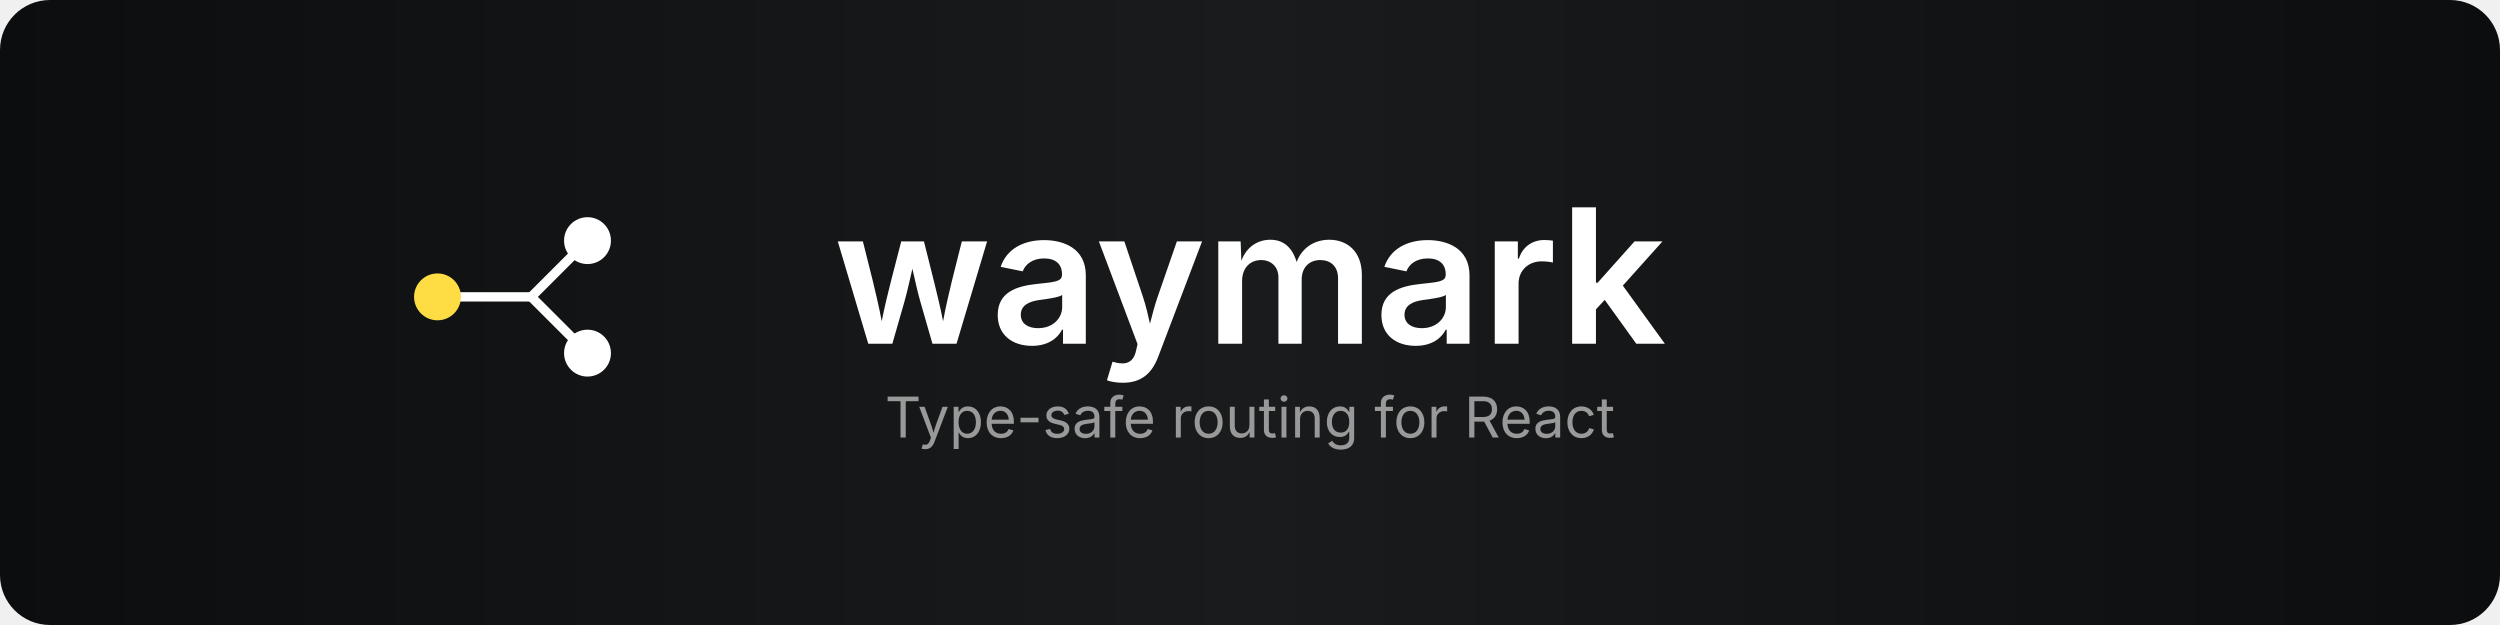
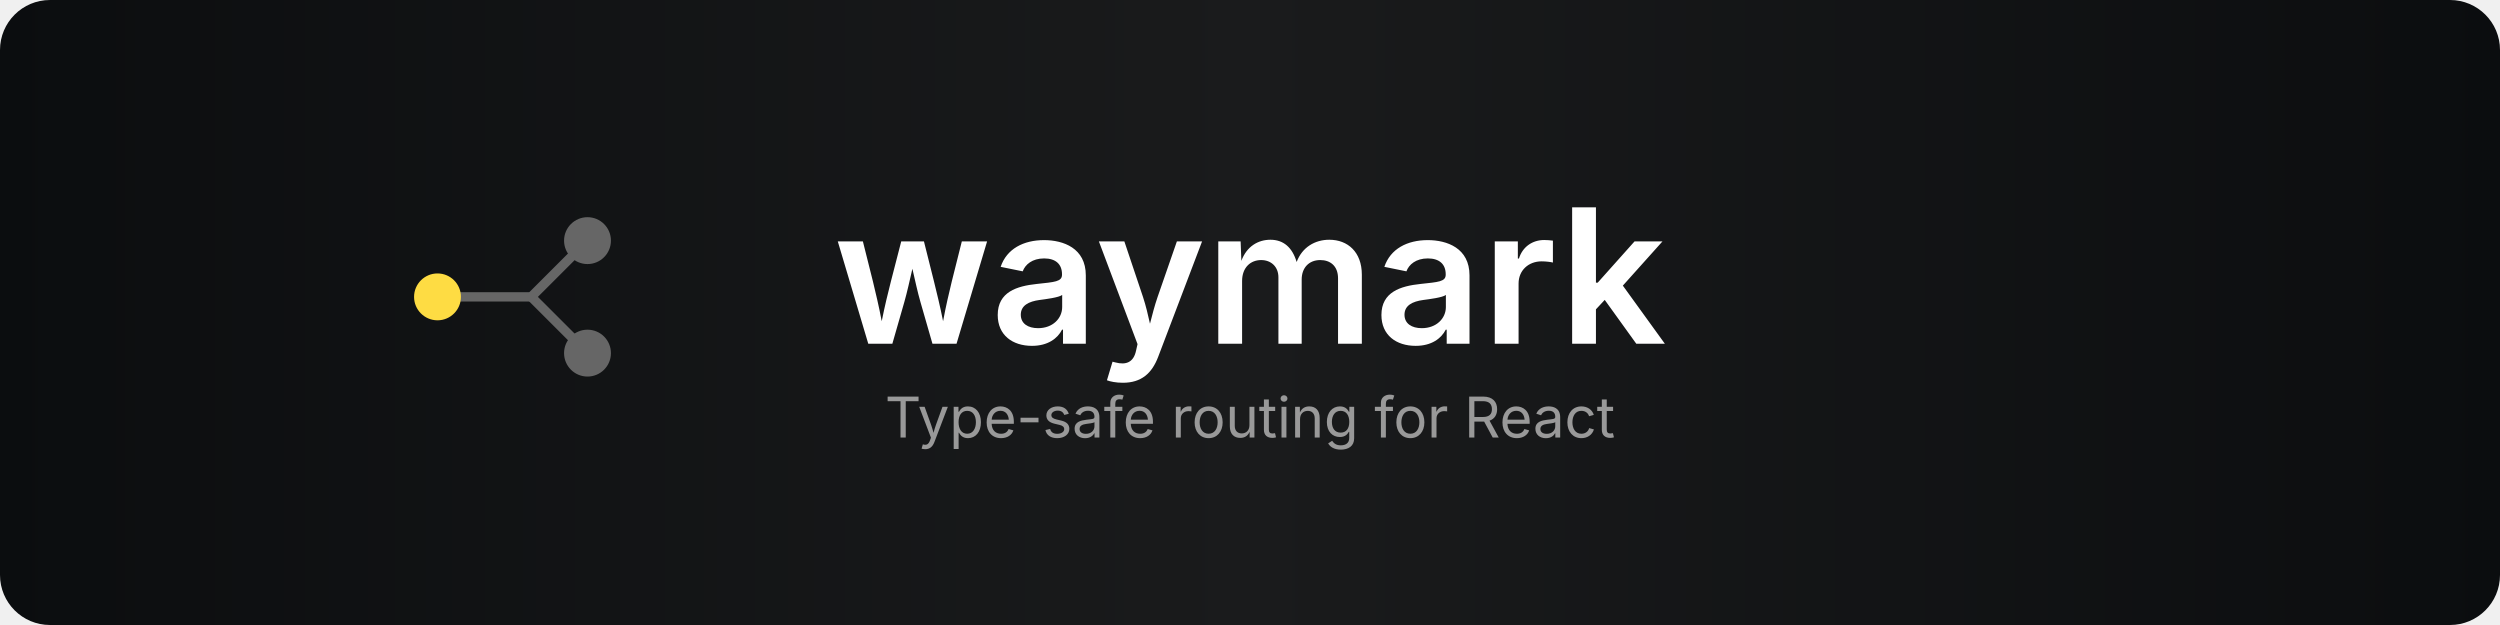
<svg xmlns="http://www.w3.org/2000/svg" viewBox="0 0 1600 400">
  <defs>
    <linearGradient id="grad" x1="0%" y1="0%" x2="100%" y2="0%">
      <stop offset="0%" style="stop-color:#0B0D0F;stop-opacity:1" />
      <stop offset="50%" style="stop-color:#1a1b1c;stop-opacity:1" />
      <stop offset="100%" style="stop-color:#0B0D0F;stop-opacity:1" />
    </linearGradient>
  </defs>
  <rect width="1600" height="400" fill="url(#grad)" rx="32" />
  <text x="800" y="220" font-family="system-ui, -apple-system, sans-serif" font-size="120" font-weight="600" fill="#fff" text-anchor="middle">
    waymark
  </text>
  <text x="800" y="280" font-family="system-ui, -apple-system, sans-serif" font-size="36" fill="#999" text-anchor="middle">
    Type-safe routing for React
  </text>
-   <g transform="translate(280, 190)" fill="none" stroke="white" stroke-width="6" stroke-linecap="round">
+   <g transform="translate(280, 190)" fill="none" stroke="#666" stroke-width="6" stroke-linecap="round">
    <path d="M 12 0 L 60 0 L 96 -36" />
    <path d="M 60 0 L 96 36" />
    <circle cx="0" cy="0" r="15" fill="#fedc43" stroke="none" />
-     <circle cx="96" cy="-36" r="15" fill="white" stroke="none" />
-     <circle cx="96" cy="36" r="15" fill="white" stroke="none" />
+     <circle cx="96" cy="-36" r="15" fill="#666" stroke="none" />
+     <circle cx="96" cy="36" r="15" fill="#666" stroke="none" />
  </g>
</svg>
